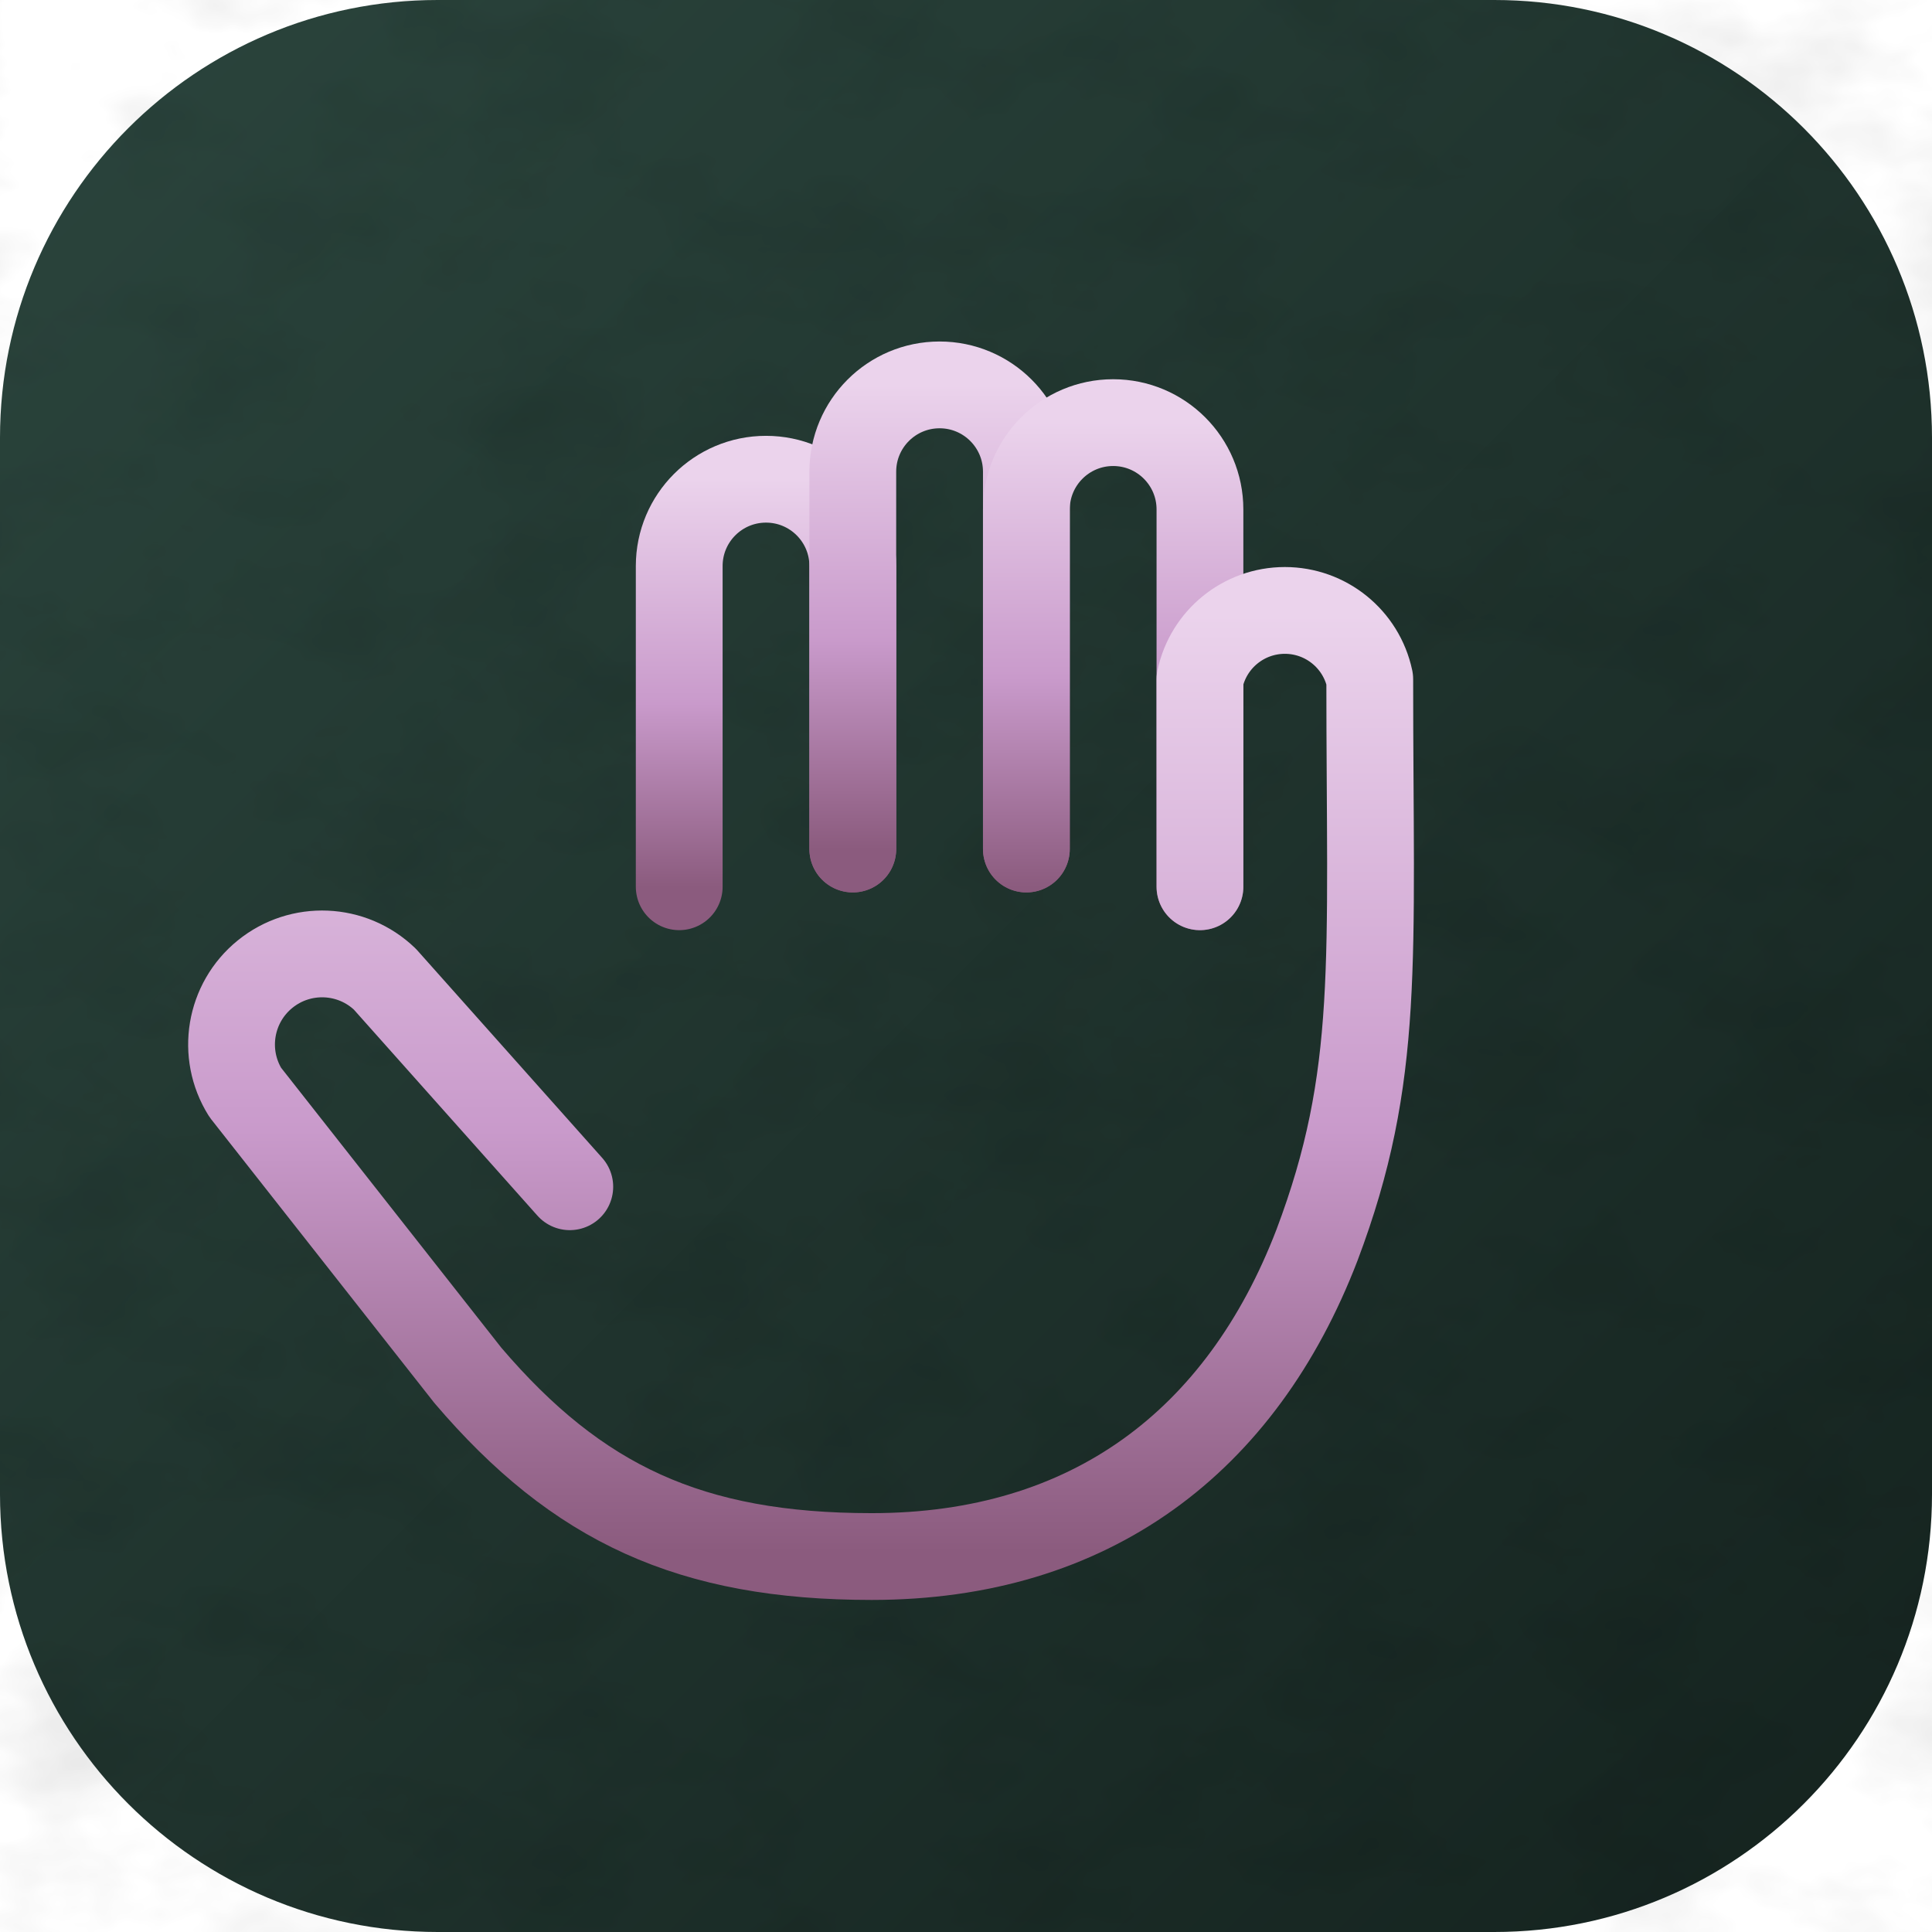
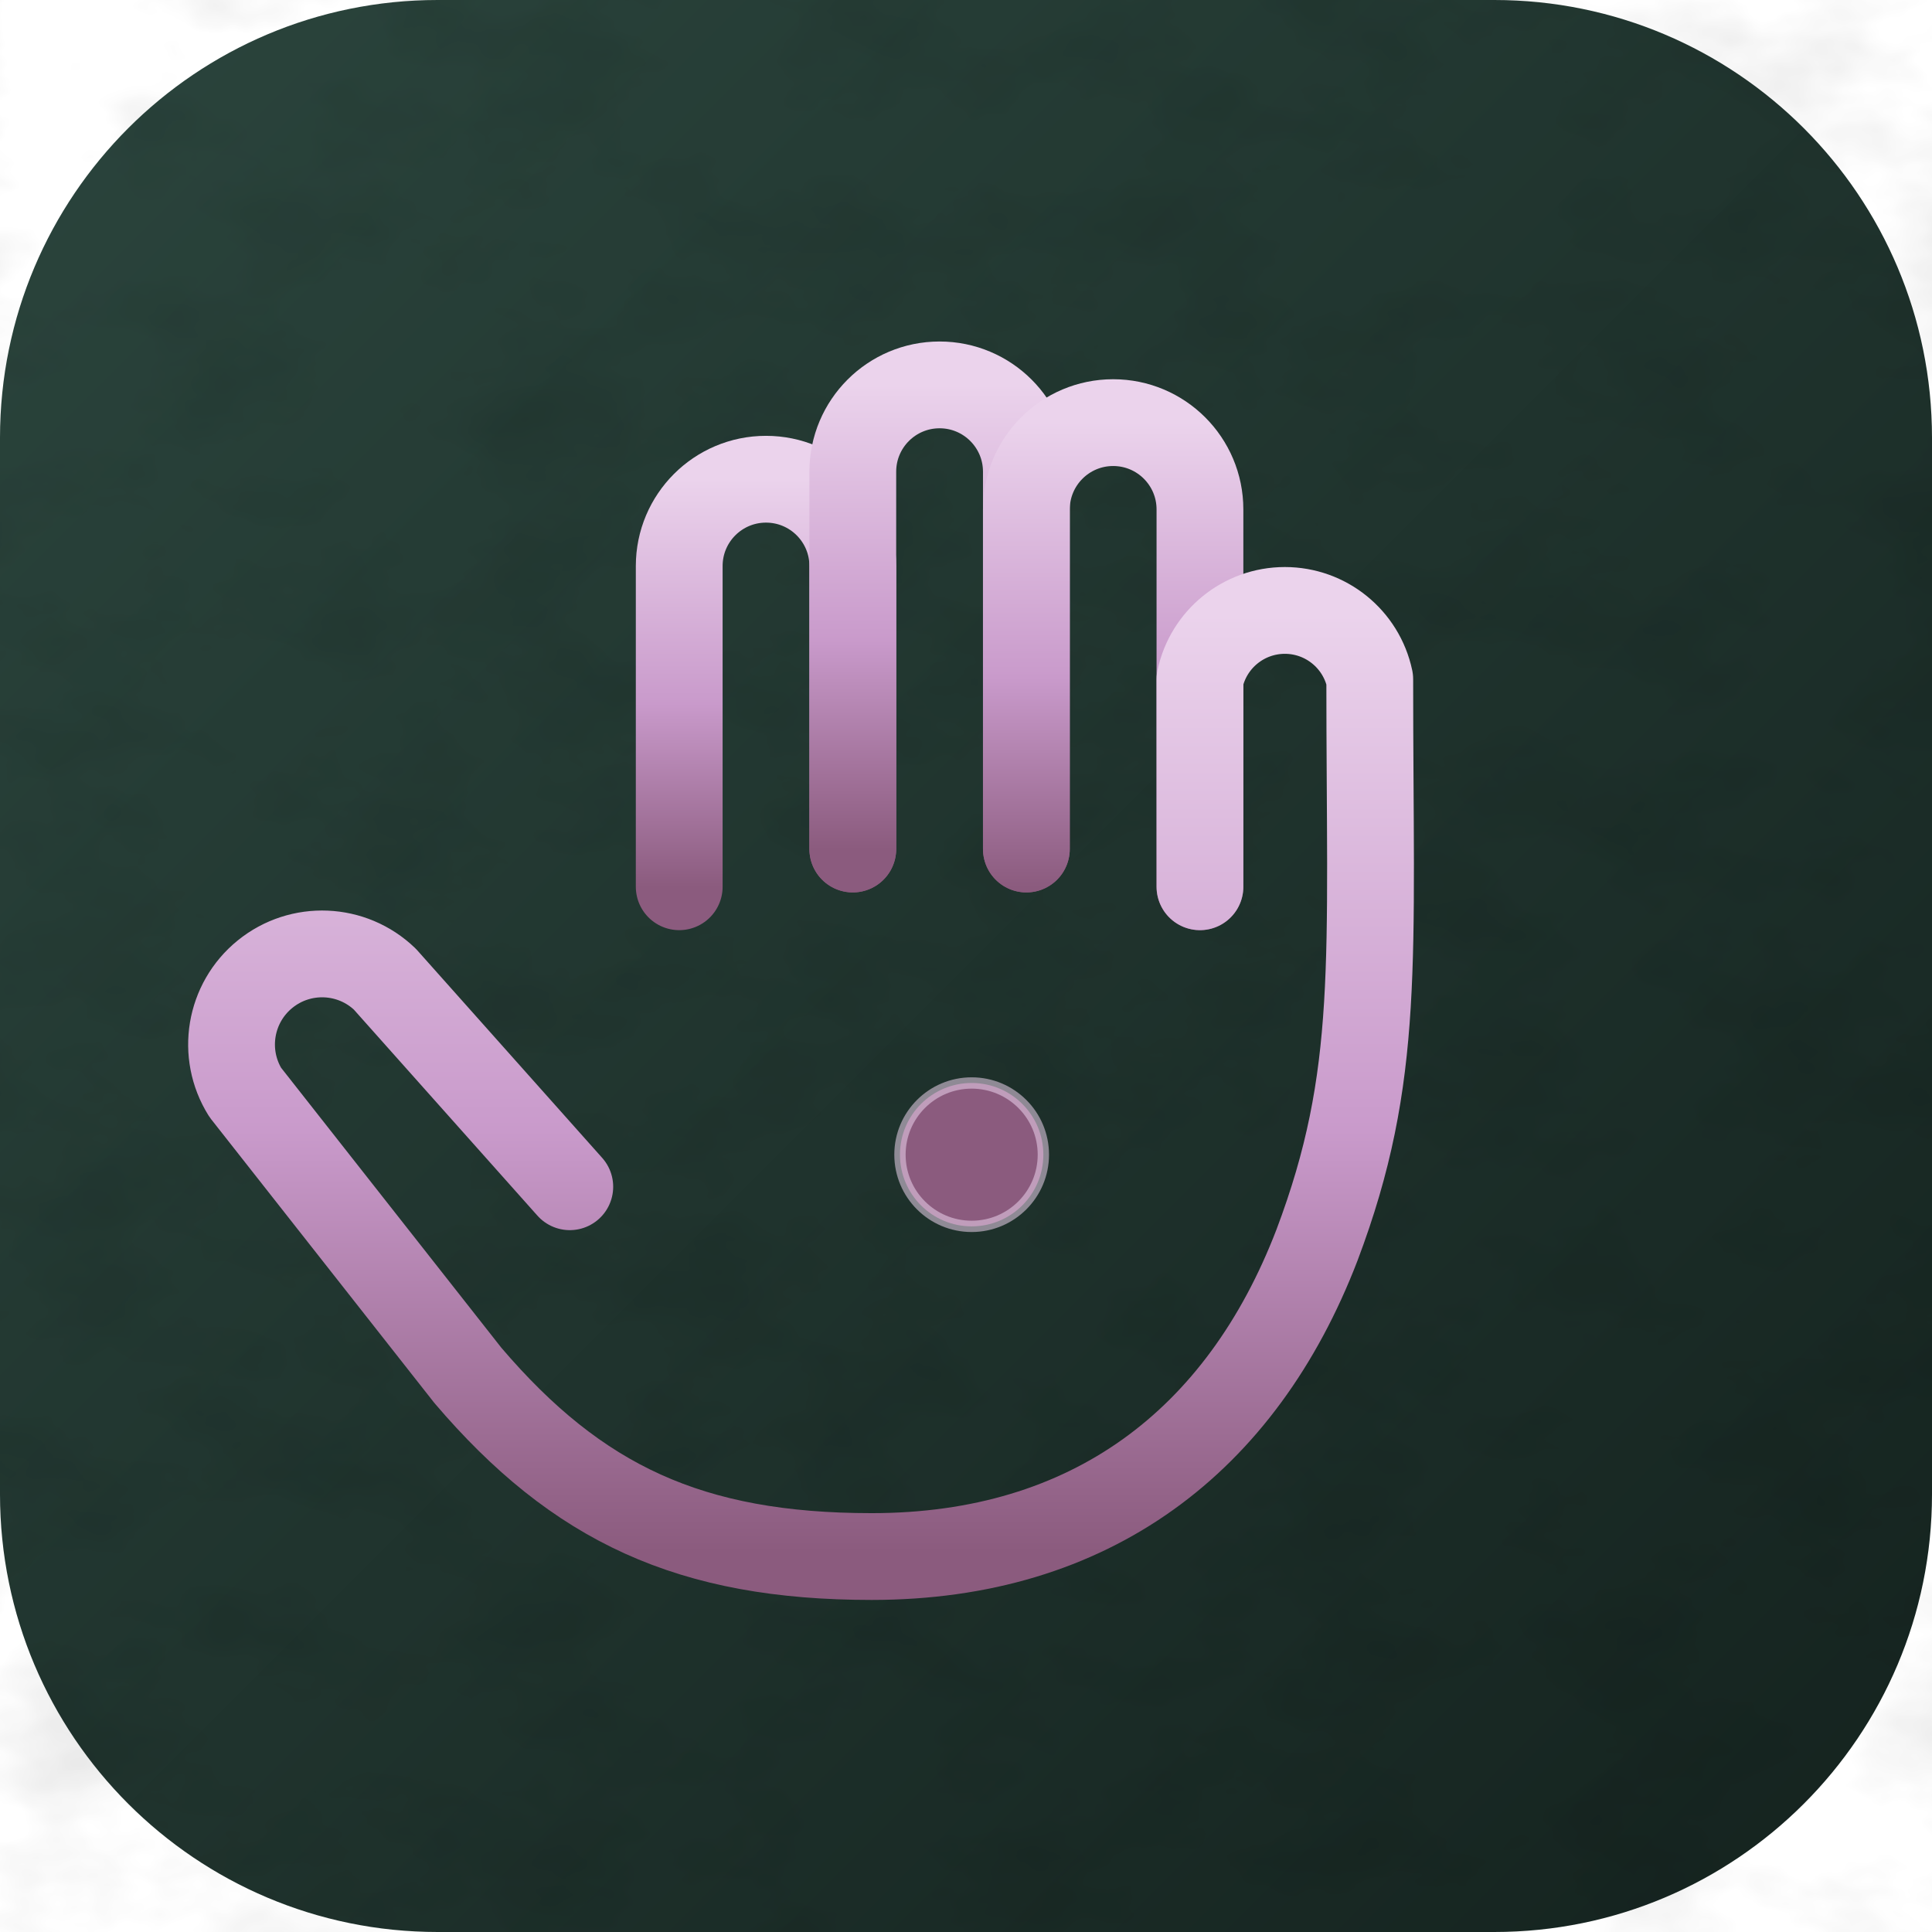
<svg xmlns="http://www.w3.org/2000/svg" width="1024" height="1024" viewBox="0 0 1024 1024">
  <defs>
    <linearGradient id="g" x1="0" y1="0" x2="1" y2="1">
      <stop offset="0" stop-color="#2B453D" />
      <stop offset="1" stop-color="#14221E" />
    </linearGradient>
    <filter id="marble">
      <feTurbulence type="fractalNoise" baseFrequency="0.012 0.02" numOctaves="4" seed="9" />
      <feColorMatrix type="matrix" values="0 0 0 0 0 0 0 0 0 0 0 0 0 0 0 0 0 0 0.5 -0.22" />
    </filter>
    <linearGradient id="brass" x1="0" y1="0" x2="0" y2="1">
      <stop offset="0" stop-color="#EBD3EC" />
      <stop offset="0.55" stop-color="#C99ACB" />
      <stop offset="1" stop-color="#8B5B7E" />
    </linearGradient>
  </defs>
  <rect width="1024" height="1024" rx="232" fill="url(#g)" />
  <rect width="1024" height="1024" rx="232" fill="#000" filter="url(#marble)" opacity="0.35" />
  <g fill="none" stroke="url(#brass)" stroke-width="46" stroke-linecap="round" stroke-linejoin="round">
    <path d="M360 470 V300 a46 46 0 0 1 92 0 V450" />
    <path d="M452 450 V250 a46 46 0 0 1 92 0 V450" />
    <path d="M544 450 V270 a46 46 0 0 1 92 0 V470" />
    <path d="M636 470 V360 a46 46 0 0 1 90 0 c0 150 6 210 -28 300 c-40 104 -120 165 -236 165 c-96 0 -156 -28 -214 -96 l-118 -150 a48 48 0 0 1 74 -60 l98 110" />
  </g>
+   <circle cx="515" cy="612" r="38" fill="#8B5B7E" />
+   <circle cx="515" cy="612" r="38" fill="none" stroke="#EBD3EC" stroke-opacity="0.55" stroke-width="6" />
</svg>
